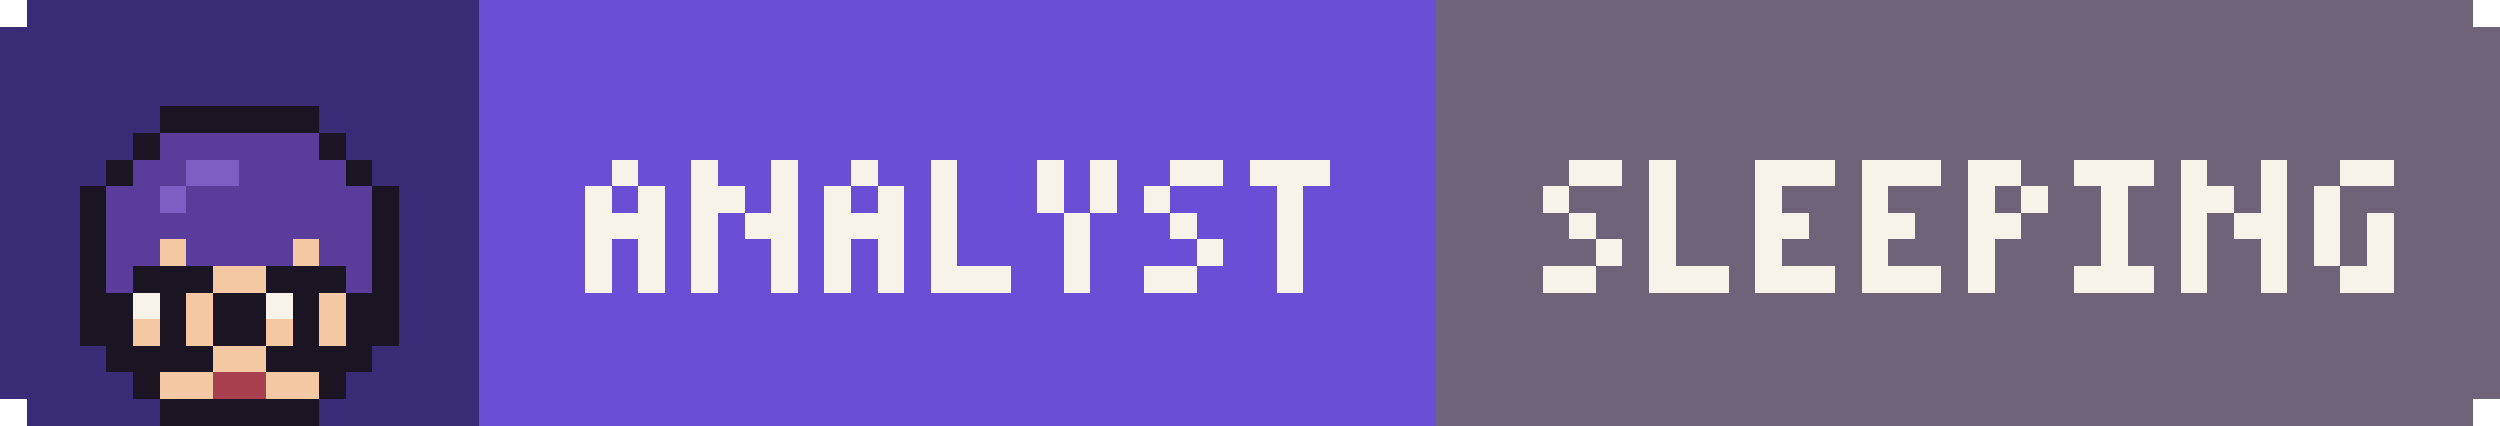
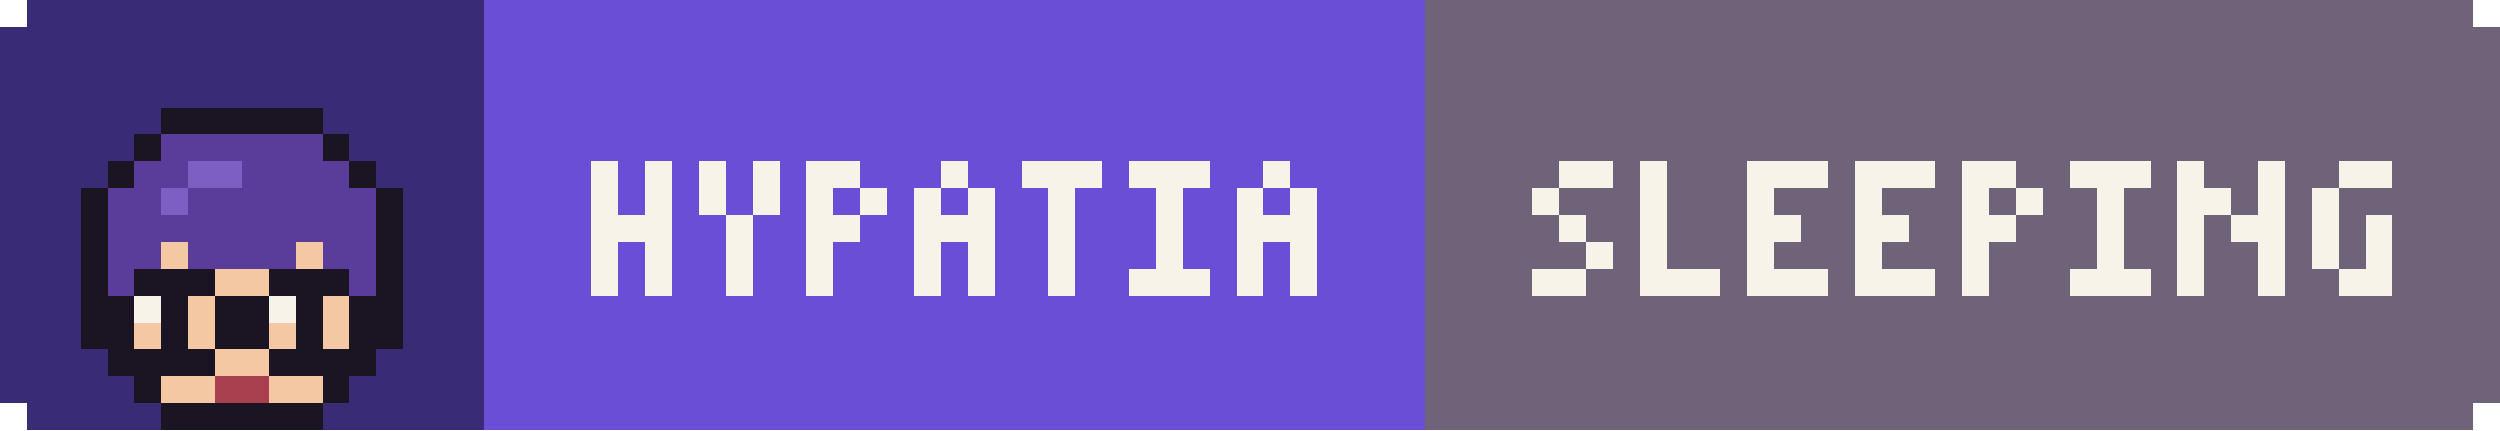
- <svg xmlns="http://www.w3.org/2000/svg" width="188" height="32" viewBox="0 0 94 16" role="img" aria-labelledby="t d">
+ <svg xmlns="http://www.w3.org/2000/svg" width="186" height="32" viewBox="0 0 93 16" role="img" aria-labelledby="t d">
  <style>svg{shape-rendering:crispEdges}text{font-family:'DotGothic16','PixelMplus10','Noto Sans JP','Hiragino Kaku Gothic ProN','Yu Gothic','Meiryo',ui-monospace,monospace;shape-rendering:auto;dominant-baseline:alphabetic}.blink{animation:blink 1.2s step-end infinite}@keyframes blink{50%{opacity:0}}@media (prefers-reduced-motion:reduce){.blink{animation:none}}</style>
  <g>
    <path fill="#1a1423" d="M6 4h6v1h-6zM5 5h1v1h-1zM12 5h1v1h-1zM4 6h1v1h-1zM13 6h1v1h-1zM3 7h1v1h-1zM14 7h1v1h-1zM3 8h1v1h-1zM14 8h1v1h-1zM3 9h1v1h-1zM14 9h1v1h-1zM3 10h1v1h-1zM5 10h3v1h-3zM10 10h3v1h-3zM14 10h1v1h-1zM3 11h2v1h-2zM6 11h1v1h-1zM8 11h2v1h-2zM11 11h1v1h-1zM13 11h2v1h-2zM3 12h2v1h-2zM6 12h1v1h-1zM8 12h2v1h-2zM11 12h1v1h-1zM13 12h2v1h-2zM4 13h4v1h-4zM10 13h4v1h-4zM5 14h1v1h-1zM12 14h1v1h-1zM6 15h6v1h-6z" />
    <path fill="#3a2b76" d="M1 0h17v1h-17zM0 1h18v1h-18zM0 2h18v1h-18zM0 3h18v1h-18zM0 4h6v1h-6zM12 4h6v1h-6zM0 5h5v1h-5zM13 5h5v1h-5zM0 6h4v1h-4zM14 6h4v1h-4zM0 7h3v1h-3zM15 7h3v1h-3zM0 8h3v1h-3zM15 8h3v1h-3zM0 9h3v1h-3zM15 9h3v1h-3zM0 10h3v1h-3zM15 10h3v1h-3zM0 11h3v1h-3zM15 11h3v1h-3zM0 12h3v1h-3zM15 12h3v1h-3zM0 13h4v1h-4zM14 13h4v1h-4zM0 14h5v1h-5zM13 14h5v1h-5zM1 15h5v1h-5zM12 15h6v1h-6z" />
    <path fill="#5a3d9a" d="M6 5h6v1h-6zM5 6h2v1h-2zM9 6h4v1h-4zM4 7h2v1h-2zM7 7h7v1h-7zM4 8h10v1h-10zM4 9h2v1h-2zM7 9h4v1h-4zM12 9h2v1h-2zM4 10h1v1h-1zM13 10h1v1h-1z" />
-     <path fill="#6a4fd6" d="M18 0h36v1h-36zM18 1h36v1h-36zM18 2h36v1h-36zM18 3h36v1h-36zM18 4h36v1h-36zM18 5h36v1h-36zM18 6h5v1h-5zM24 6h2v1h-2zM27 6h2v1h-2zM30 6h2v1h-2zM33 6h2v1h-2zM36 6h3v1h-3zM40 6h1v1h-1zM42 6h2v1h-2zM46 6h1v1h-1zM50 6h4v1h-4zM18 7h4v1h-4zM23 7h1v1h-1zM25 7h1v1h-1zM28 7h1v1h-1zM30 7h1v1h-1zM32 7h1v1h-1zM34 7h1v1h-1zM36 7h3v1h-3zM40 7h1v1h-1zM42 7h1v1h-1zM44 7h4v1h-4zM49 7h5v1h-5zM18 8h4v1h-4zM25 8h1v1h-1zM27 8h1v1h-1zM30 8h1v1h-1zM34 8h1v1h-1zM36 8h4v1h-4zM41 8h3v1h-3zM45 8h3v1h-3zM49 8h5v1h-5zM18 9h4v1h-4zM23 9h1v1h-1zM25 9h1v1h-1zM27 9h2v1h-2zM30 9h1v1h-1zM32 9h1v1h-1zM34 9h1v1h-1zM36 9h4v1h-4zM41 9h4v1h-4zM46 9h2v1h-2zM49 9h5v1h-5zM18 10h4v1h-4zM23 10h1v1h-1zM25 10h1v1h-1zM27 10h2v1h-2zM30 10h1v1h-1zM32 10h1v1h-1zM34 10h1v1h-1zM38 10h2v1h-2zM41 10h2v1h-2zM45 10h3v1h-3zM49 10h5v1h-5zM18 11h36v1h-36zM18 12h36v1h-36zM18 13h36v1h-36zM18 14h36v1h-36zM18 15h36v1h-36z" />
-     <path fill="#6e6378" d="M54 0h39v1h-39zM54 1h40v1h-40zM54 2h40v1h-40zM54 3h40v1h-40zM54 4h40v1h-40zM54 5h40v1h-40zM54 6h5v1h-5zM61 6h1v1h-1zM63 6h3v1h-3zM69 6h1v1h-1zM73 6h1v1h-1zM76 6h2v1h-2zM81 6h1v1h-1zM83 6h2v1h-2zM86 6h2v1h-2zM90 6h4v1h-4zM54 7h4v1h-4zM59 7h3v1h-3zM63 7h3v1h-3zM67 7h3v1h-3zM71 7h3v1h-3zM75 7h1v1h-1zM77 7h2v1h-2zM80 7h2v1h-2zM84 7h1v1h-1zM86 7h1v1h-1zM88 7h6v1h-6zM54 8h5v1h-5zM60 8h2v1h-2zM63 8h3v1h-3zM68 8h2v1h-2zM72 8h2v1h-2zM76 8h3v1h-3zM80 8h2v1h-2zM83 8h1v1h-1zM86 8h1v1h-1zM88 8h1v1h-1zM90 8h4v1h-4zM54 9h6v1h-6zM61 9h1v1h-1zM63 9h3v1h-3zM67 9h3v1h-3zM71 9h3v1h-3zM75 9h4v1h-4zM80 9h2v1h-2zM83 9h2v1h-2zM86 9h1v1h-1zM88 9h1v1h-1zM90 9h4v1h-4zM54 10h4v1h-4zM60 10h2v1h-2zM65 10h1v1h-1zM69 10h1v1h-1zM73 10h1v1h-1zM75 10h3v1h-3zM81 10h1v1h-1zM83 10h2v1h-2zM86 10h2v1h-2zM90 10h4v1h-4zM54 11h40v1h-40zM54 12h40v1h-40zM54 13h40v1h-40zM54 14h40v1h-40zM54 15h39v1h-39z" />
+     <path fill="#6a4fd6" d="M18 0h35v1h-35zM18 1h35v1h-35zM18 2h35v1h-35zM18 3h35v1h-35zM18 4h35v1h-35zM18 5h35v1h-35zM18 6h4v1h-4zM23 6h1v1h-1zM25 6h1v1h-1zM27 6h1v1h-1zM29 6h1v1h-1zM32 6h3v1h-3zM36 6h2v1h-2zM41 6h1v1h-1zM45 6h2v1h-2zM48 6h5v1h-5zM18 7h4v1h-4zM23 7h1v1h-1zM25 7h1v1h-1zM27 7h1v1h-1zM29 7h1v1h-1zM31 7h1v1h-1zM33 7h1v1h-1zM35 7h1v1h-1zM37 7h2v1h-2zM40 7h3v1h-3zM44 7h2v1h-2zM47 7h1v1h-1zM49 7h4v1h-4zM18 8h4v1h-4zM25 8h2v1h-2zM28 8h2v1h-2zM32 8h2v1h-2zM37 8h2v1h-2zM40 8h3v1h-3zM44 8h2v1h-2zM49 8h4v1h-4zM18 9h4v1h-4zM23 9h1v1h-1zM25 9h2v1h-2zM28 9h2v1h-2zM31 9h3v1h-3zM35 9h1v1h-1zM37 9h2v1h-2zM40 9h3v1h-3zM44 9h2v1h-2zM47 9h1v1h-1zM49 9h4v1h-4zM18 10h4v1h-4zM23 10h1v1h-1zM25 10h2v1h-2zM28 10h2v1h-2zM31 10h3v1h-3zM35 10h1v1h-1zM37 10h2v1h-2zM40 10h2v1h-2zM45 10h1v1h-1zM47 10h1v1h-1zM49 10h4v1h-4zM18 11h35v1h-35zM18 12h35v1h-35zM18 13h35v1h-35zM18 14h35v1h-35zM18 15h35v1h-35z" />
+     <path fill="#6e6378" d="M53 0h39v1h-39zM53 1h40v1h-40zM53 2h40v1h-40zM53 3h40v1h-40zM53 4h40v1h-40zM53 5h40v1h-40zM53 6h5v1h-5zM60 6h1v1h-1zM62 6h3v1h-3zM68 6h1v1h-1zM72 6h1v1h-1zM75 6h2v1h-2zM80 6h1v1h-1zM82 6h2v1h-2zM85 6h2v1h-2zM89 6h4v1h-4zM53 7h4v1h-4zM58 7h3v1h-3zM62 7h3v1h-3zM66 7h3v1h-3zM70 7h3v1h-3zM74 7h1v1h-1zM76 7h2v1h-2zM79 7h2v1h-2zM83 7h1v1h-1zM85 7h1v1h-1zM87 7h6v1h-6zM53 8h5v1h-5zM59 8h2v1h-2zM62 8h3v1h-3zM67 8h2v1h-2zM71 8h2v1h-2zM75 8h3v1h-3zM79 8h2v1h-2zM82 8h1v1h-1zM85 8h1v1h-1zM87 8h1v1h-1zM89 8h4v1h-4zM53 9h6v1h-6zM60 9h1v1h-1zM62 9h3v1h-3zM66 9h3v1h-3zM70 9h3v1h-3zM74 9h4v1h-4zM79 9h2v1h-2zM82 9h2v1h-2zM85 9h1v1h-1zM87 9h1v1h-1zM89 9h4v1h-4zM53 10h4v1h-4zM59 10h2v1h-2zM64 10h1v1h-1zM68 10h1v1h-1zM72 10h1v1h-1zM74 10h3v1h-3zM80 10h1v1h-1zM82 10h2v1h-2zM85 10h2v1h-2zM89 10h4v1h-4zM53 11h40v1h-40zM53 12h40v1h-40zM53 13h40v1h-40zM53 14h40v1h-40zM53 15h39v1h-39z" />
    <path fill="#7d5fc4" d="M7 6h2v1h-2zM6 7h1v1h-1z" />
    <path fill="#a8404f" d="M8 14h2v1h-2z" />
    <path fill="#f5c8a4" d="M6 9h1v1h-1zM11 9h1v1h-1zM8 10h2v1h-2zM7 11h1v1h-1zM12 11h1v1h-1zM5 12h1v1h-1zM7 12h1v1h-1zM10 12h1v1h-1zM12 12h1v1h-1zM8 13h2v1h-2zM6 14h2v1h-2zM10 14h2v1h-2z" />
-     <path fill="#f7f3e9" d="M23 6h1v1h-1zM26 6h1v1h-1zM29 6h1v1h-1zM32 6h1v1h-1zM35 6h1v1h-1zM39 6h1v1h-1zM41 6h1v1h-1zM44 6h2v1h-2zM47 6h3v1h-3zM59 6h2v1h-2zM62 6h1v1h-1zM66 6h3v1h-3zM70 6h3v1h-3zM74 6h2v1h-2zM78 6h3v1h-3zM82 6h1v1h-1zM85 6h1v1h-1zM88 6h2v1h-2zM22 7h1v1h-1zM24 7h1v1h-1zM26 7h2v1h-2zM29 7h1v1h-1zM31 7h1v1h-1zM33 7h1v1h-1zM35 7h1v1h-1zM39 7h1v1h-1zM41 7h1v1h-1zM43 7h1v1h-1zM48 7h1v1h-1zM58 7h1v1h-1zM62 7h1v1h-1zM66 7h1v1h-1zM70 7h1v1h-1zM74 7h1v1h-1zM76 7h1v1h-1zM79 7h1v1h-1zM82 7h2v1h-2zM85 7h1v1h-1zM87 7h1v1h-1zM22 8h3v1h-3zM26 8h1v1h-1zM28 8h2v1h-2zM31 8h3v1h-3zM35 8h1v1h-1zM40 8h1v1h-1zM44 8h1v1h-1zM48 8h1v1h-1zM59 8h1v1h-1zM62 8h1v1h-1zM66 8h2v1h-2zM70 8h2v1h-2zM74 8h2v1h-2zM79 8h1v1h-1zM82 8h1v1h-1zM84 8h2v1h-2zM87 8h1v1h-1zM89 8h1v1h-1zM22 9h1v1h-1zM24 9h1v1h-1zM26 9h1v1h-1zM29 9h1v1h-1zM31 9h1v1h-1zM33 9h1v1h-1zM35 9h1v1h-1zM40 9h1v1h-1zM45 9h1v1h-1zM48 9h1v1h-1zM60 9h1v1h-1zM62 9h1v1h-1zM66 9h1v1h-1zM70 9h1v1h-1zM74 9h1v1h-1zM79 9h1v1h-1zM82 9h1v1h-1zM85 9h1v1h-1zM87 9h1v1h-1zM89 9h1v1h-1zM22 10h1v1h-1zM24 10h1v1h-1zM26 10h1v1h-1zM29 10h1v1h-1zM31 10h1v1h-1zM33 10h1v1h-1zM35 10h3v1h-3zM40 10h1v1h-1zM43 10h2v1h-2zM48 10h1v1h-1zM58 10h2v1h-2zM62 10h3v1h-3zM66 10h3v1h-3zM70 10h3v1h-3zM74 10h1v1h-1zM78 10h3v1h-3zM82 10h1v1h-1zM85 10h1v1h-1zM88 10h2v1h-2zM5 11h1v1h-1zM10 11h1v1h-1z" />
+     <path fill="#f7f3e9" d="M22 6h1v1h-1zM24 6h1v1h-1zM26 6h1v1h-1zM28 6h1v1h-1zM30 6h2v1h-2zM35 6h1v1h-1zM38 6h3v1h-3zM42 6h3v1h-3zM47 6h1v1h-1zM58 6h2v1h-2zM61 6h1v1h-1zM65 6h3v1h-3zM69 6h3v1h-3zM73 6h2v1h-2zM77 6h3v1h-3zM81 6h1v1h-1zM84 6h1v1h-1zM87 6h2v1h-2zM22 7h1v1h-1zM24 7h1v1h-1zM26 7h1v1h-1zM28 7h1v1h-1zM30 7h1v1h-1zM32 7h1v1h-1zM34 7h1v1h-1zM36 7h1v1h-1zM39 7h1v1h-1zM43 7h1v1h-1zM46 7h1v1h-1zM48 7h1v1h-1zM57 7h1v1h-1zM61 7h1v1h-1zM65 7h1v1h-1zM69 7h1v1h-1zM73 7h1v1h-1zM75 7h1v1h-1zM78 7h1v1h-1zM81 7h2v1h-2zM84 7h1v1h-1zM86 7h1v1h-1zM22 8h3v1h-3zM27 8h1v1h-1zM30 8h2v1h-2zM34 8h3v1h-3zM39 8h1v1h-1zM43 8h1v1h-1zM46 8h3v1h-3zM58 8h1v1h-1zM61 8h1v1h-1zM65 8h2v1h-2zM69 8h2v1h-2zM73 8h2v1h-2zM78 8h1v1h-1zM81 8h1v1h-1zM83 8h2v1h-2zM86 8h1v1h-1zM88 8h1v1h-1zM22 9h1v1h-1zM24 9h1v1h-1zM27 9h1v1h-1zM30 9h1v1h-1zM34 9h1v1h-1zM36 9h1v1h-1zM39 9h1v1h-1zM43 9h1v1h-1zM46 9h1v1h-1zM48 9h1v1h-1zM59 9h1v1h-1zM61 9h1v1h-1zM65 9h1v1h-1zM69 9h1v1h-1zM73 9h1v1h-1zM78 9h1v1h-1zM81 9h1v1h-1zM84 9h1v1h-1zM86 9h1v1h-1zM88 9h1v1h-1zM22 10h1v1h-1zM24 10h1v1h-1zM27 10h1v1h-1zM30 10h1v1h-1zM34 10h1v1h-1zM36 10h1v1h-1zM39 10h1v1h-1zM42 10h3v1h-3zM46 10h1v1h-1zM48 10h1v1h-1zM57 10h2v1h-2zM61 10h3v1h-3zM65 10h3v1h-3zM69 10h3v1h-3zM73 10h1v1h-1zM77 10h3v1h-3zM81 10h1v1h-1zM84 10h1v1h-1zM87 10h2v1h-2zM5 11h1v1h-1zM10 11h1v1h-1z" />
  </g>
</svg>
